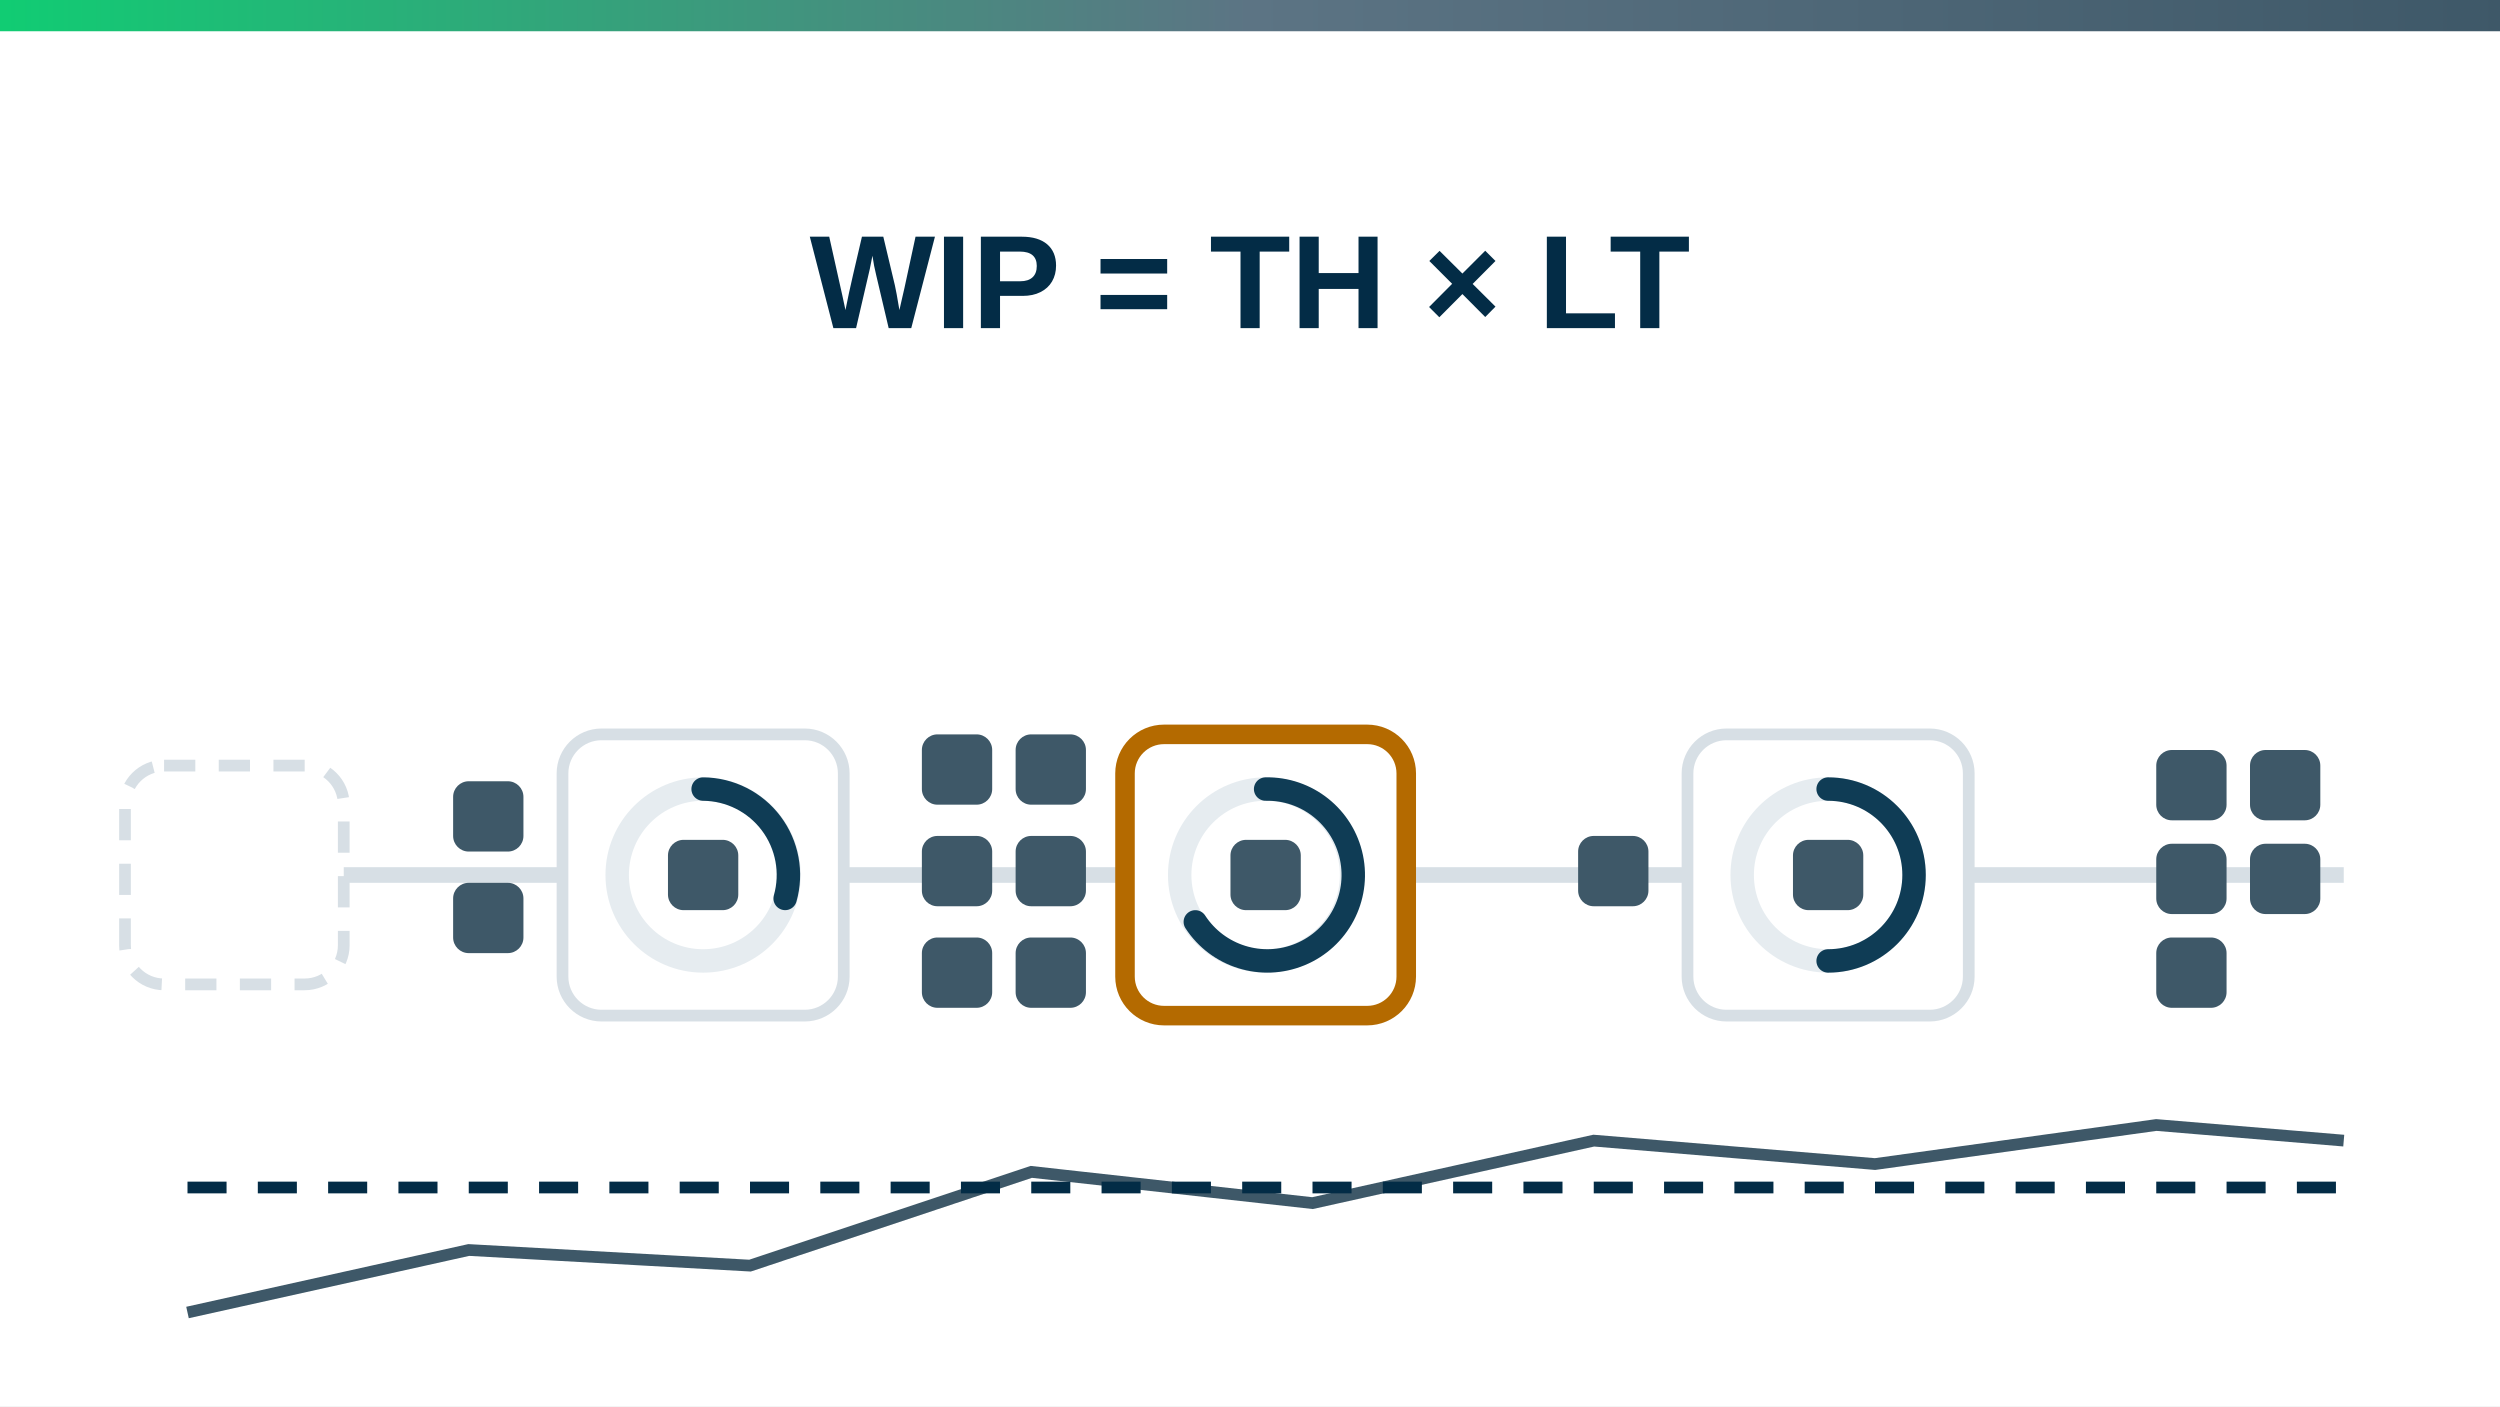
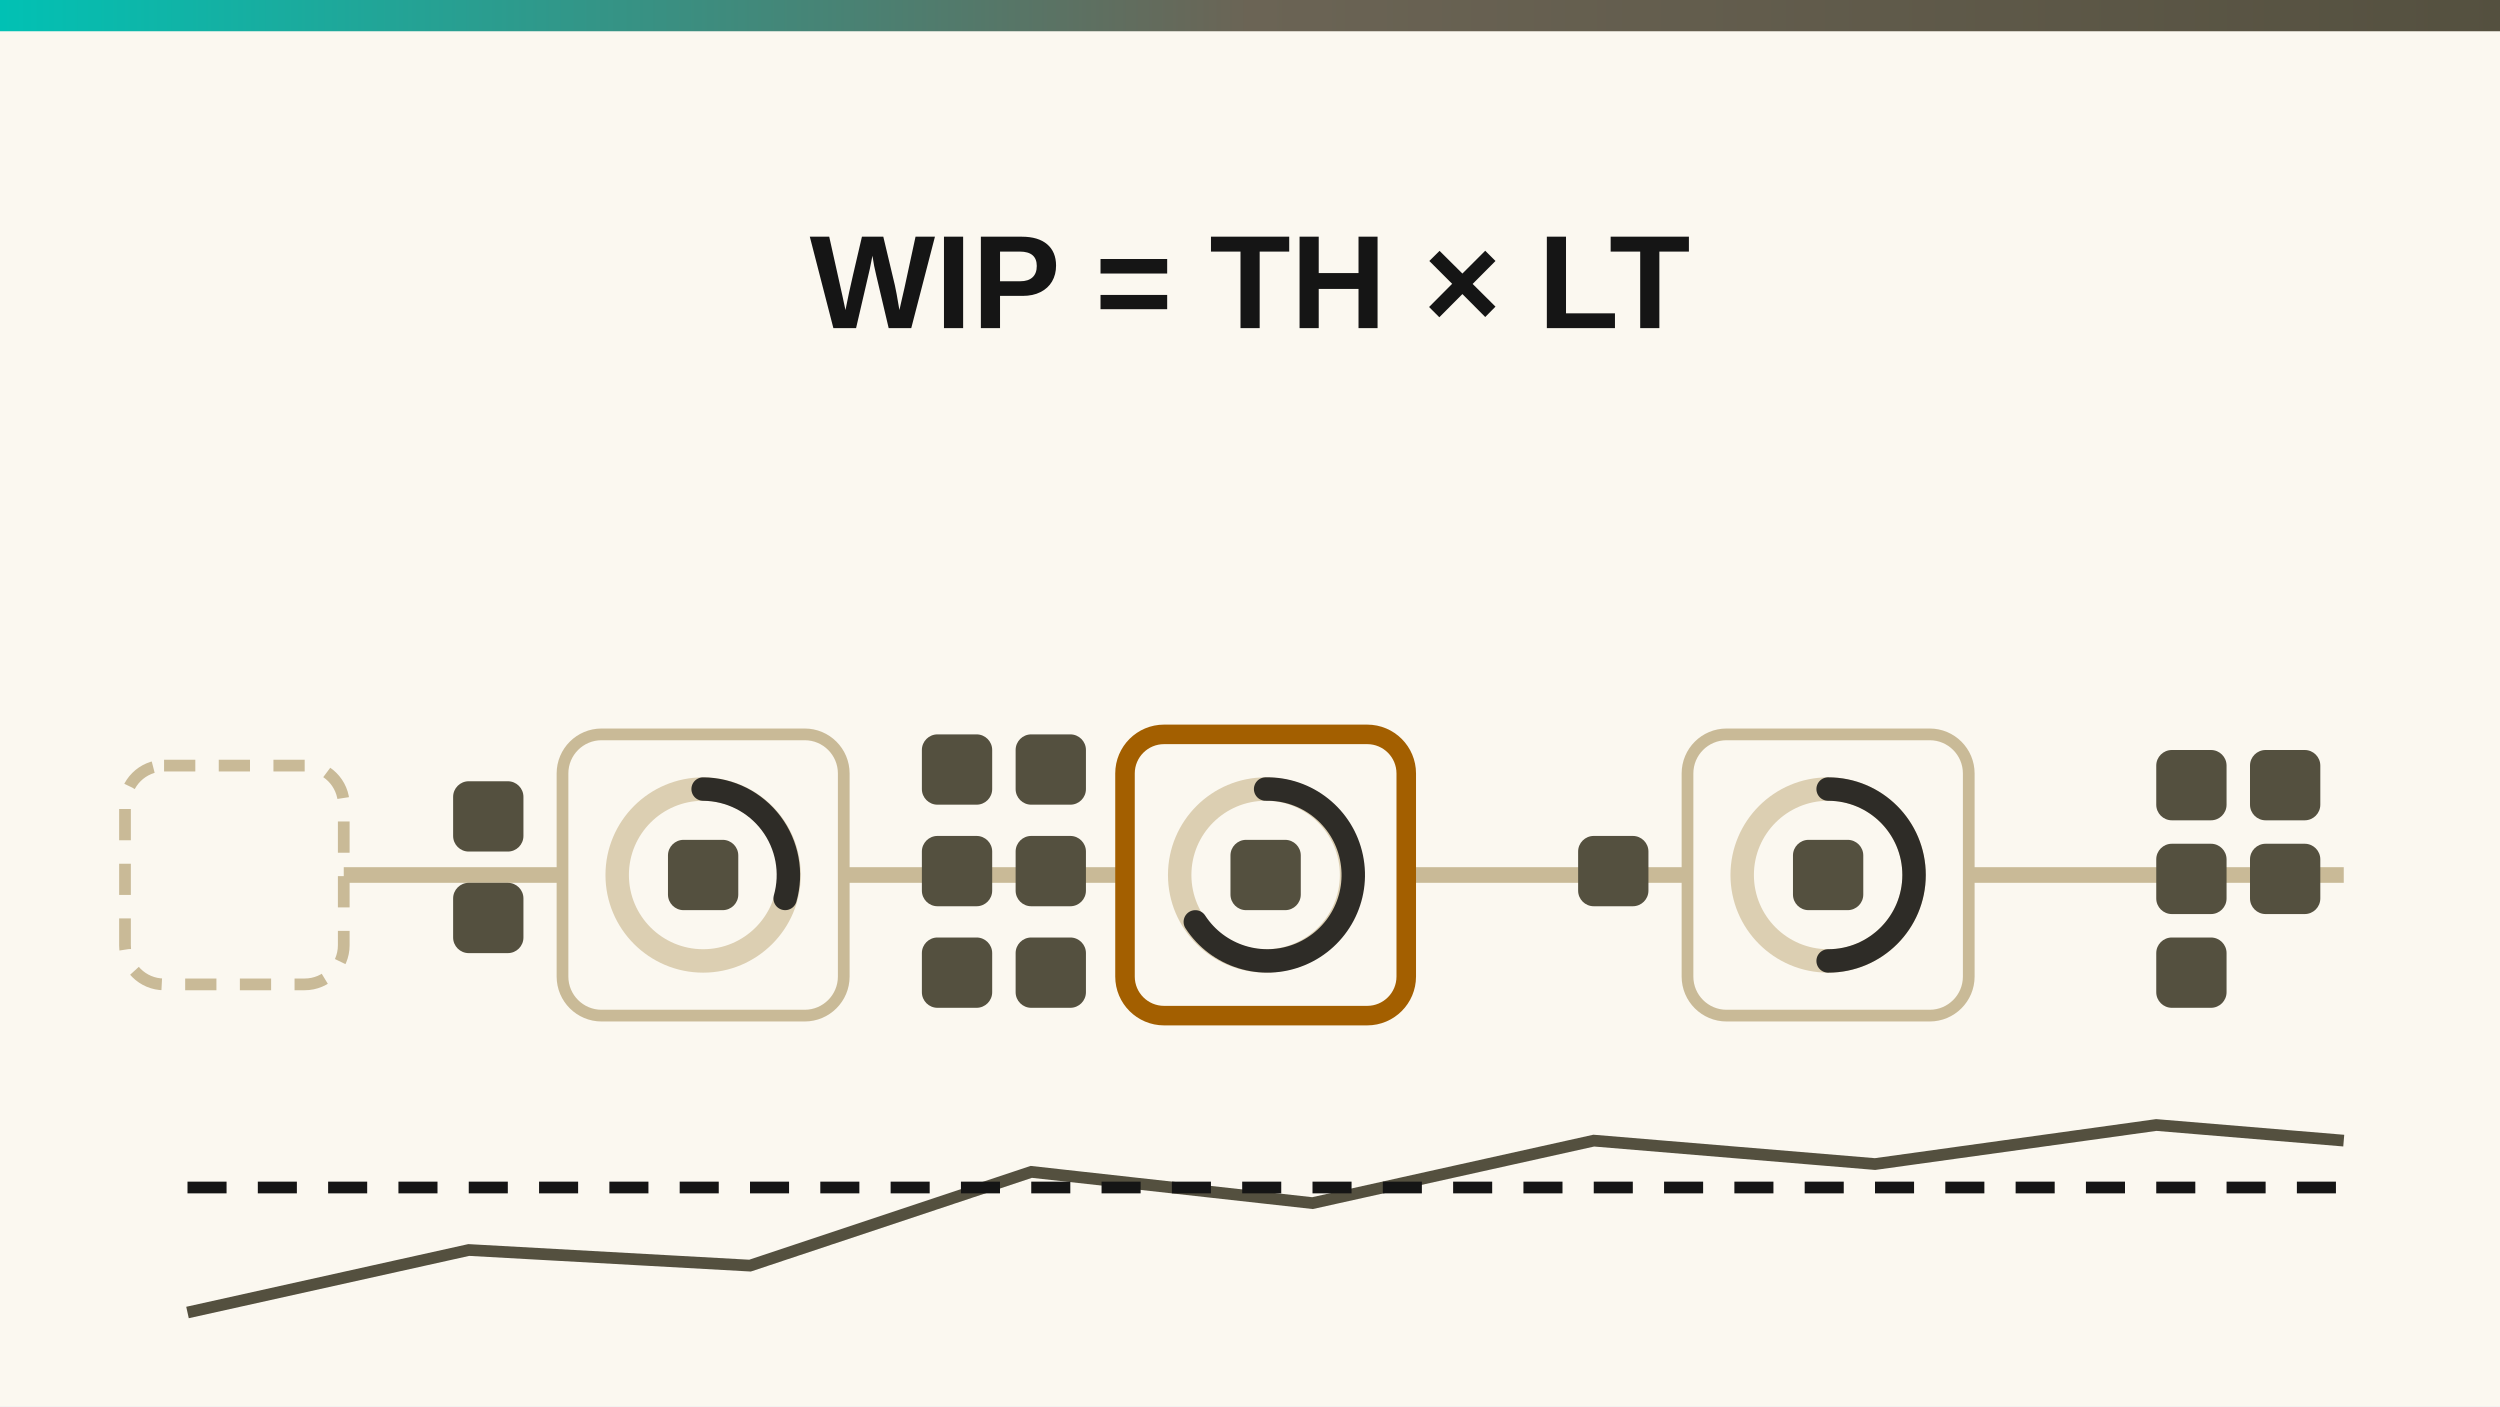
<svg xmlns="http://www.w3.org/2000/svg" viewBox="0 0 320 180" width="320" height="180" aria-hidden="true">
  <defs>
    <linearGradient id="g" x1="0" x2="1" y1="0" y2="0">
-       <stop offset="0" stop-color="#10cd73" />
-       <stop offset=".5" stop-color="#5c7484" />
-       <stop offset="1" stop-color="#3e5868" />
+       <stop offset="0" stop-color="#00c2b5" />
+       <stop offset=".5" stop-color="#6b6455" />
+       <stop offset="1" stop-color="#54503f" />
    </linearGradient>
  </defs>
-   <rect width="320" height="180" fill="#ffffff" />
+   <rect width="320" height="180" fill="#fbf8f0" />
  <rect x="0" y="0" width="320" height="4" fill="url(#g)" />
-   <text x="160" y="42" text-anchor="middle" font-family="Arial, Helvetica, sans-serif" font-size="17" font-weight="700" fill="#032c46">WIP = TH × LT</text>
-   <line x1="24" y1="112" x2="300" y2="112" stroke="#d7dfe5" stroke-width="2" />
-   <rect x="16" y="98" width="28" height="28" rx="5" fill="#fff" stroke="#d7dfe5" stroke-width="1.5" stroke-dasharray="4 3" />
-   <g fill="#3e5868">
+   <text x="160" y="42" text-anchor="middle" font-family="Arial, Helvetica, sans-serif" font-size="17" font-weight="700" fill="#151515">WIP = TH × LT</text>
+   <line x1="24" y1="112" x2="300" y2="112" stroke="#c9ba97" stroke-width="2" />
+   <rect x="16" y="98" width="28" height="28" rx="5" fill="#fbf8f0" stroke="#c9ba97" stroke-width="1.5" stroke-dasharray="4 3" />
+   <g fill="#54503f">
    <rect x="58" y="100" width="9" height="9" rx="2" />
    <rect x="58" y="113" width="9" height="9" rx="2" />
    <rect x="130" y="94" width="9" height="9" rx="2" />
    <rect x="130" y="107" width="9" height="9" rx="2" />
    <rect x="130" y="120" width="9" height="9" rx="2" />
    <rect x="118" y="94" width="9" height="9" rx="2" />
    <rect x="118" y="107" width="9" height="9" rx="2" />
    <rect x="118" y="120" width="9" height="9" rx="2" />
    <rect x="202" y="107" width="9" height="9" rx="2" />
    <rect x="276" y="96" width="9" height="9" rx="2" />
    <rect x="288" y="96" width="9" height="9" rx="2" />
    <rect x="276" y="108" width="9" height="9" rx="2" />
    <rect x="288" y="108" width="9" height="9" rx="2" />
    <rect x="276" y="120" width="9" height="9" rx="2" />
  </g>
-   <g fill="#fff" stroke-width="1.5">
-     <rect x="72" y="94" width="36" height="36" rx="5" stroke="#d7dfe5" />
-     <rect x="144" y="94" width="36" height="36" rx="5" stroke="#b46a00" stroke-width="2.5" />
-     <rect x="216" y="94" width="36" height="36" rx="5" stroke="#d7dfe5" />
+   <g fill="#fbf8f0" stroke-width="1.5">
+     <rect x="72" y="94" width="36" height="36" rx="5" stroke="#c9ba97" />
+     <rect x="144" y="94" width="36" height="36" rx="5" stroke="#a35f00" stroke-width="2.5" />
+     <rect x="216" y="94" width="36" height="36" rx="5" stroke="#c9ba97" />
  </g>
  <g fill="none" stroke-width="3" stroke-linecap="round">
-     <circle cx="90" cy="112" r="11" stroke="#e6ecf0" />
-     <path d="M90 101 a11 11 0 0 1 10.5 14" stroke="#0f3c55" />
-     <circle cx="162" cy="112" r="11" stroke="#e6ecf0" />
-     <path d="M162 101 a11 11 0 1 1 -9 17" stroke="#0f3c55" />
-     <circle cx="234" cy="112" r="11" stroke="#e6ecf0" />
-     <path d="M234 101 a11 11 0 0 1 0 22" stroke="#0f3c55" />
+     <circle cx="90" cy="112" r="11" stroke="#dccfb2" />
+     <path d="M90 101 a11 11 0 0 1 10.5 14" stroke="#2e2c27" />
+     <circle cx="162" cy="112" r="11" stroke="#dccfb2" />
+     <path d="M162 101 a11 11 0 1 1 -9 17" stroke="#2e2c27" />
+     <circle cx="234" cy="112" r="11" stroke="#dccfb2" />
+     <path d="M234 101 a11 11 0 0 1 0 22" stroke="#2e2c27" />
  </g>
-   <g fill="#3e5868">
+   <g fill="#54503f">
    <rect x="85.5" y="107.5" width="9" height="9" rx="2" />
    <rect x="157.5" y="107.5" width="9" height="9" rx="2" />
    <rect x="229.5" y="107.5" width="9" height="9" rx="2" />
  </g>
-   <polyline points="24,168 60,160 96,162 132,150 168,154 204,146 240,149 276,144 300,146" fill="none" stroke="#3e5868" stroke-width="1.5" />
-   <line x1="24" y1="152" x2="300" y2="152" stroke="#032c46" stroke-width="1.5" stroke-dasharray="5 4" />
+   <polyline points="24,168 60,160 96,162 132,150 168,154 204,146 240,149 276,144 300,146" fill="none" stroke="#54503f" stroke-width="1.5" />
+   <line x1="24" y1="152" x2="300" y2="152" stroke="#151515" stroke-width="1.5" stroke-dasharray="5 4" />
</svg>
